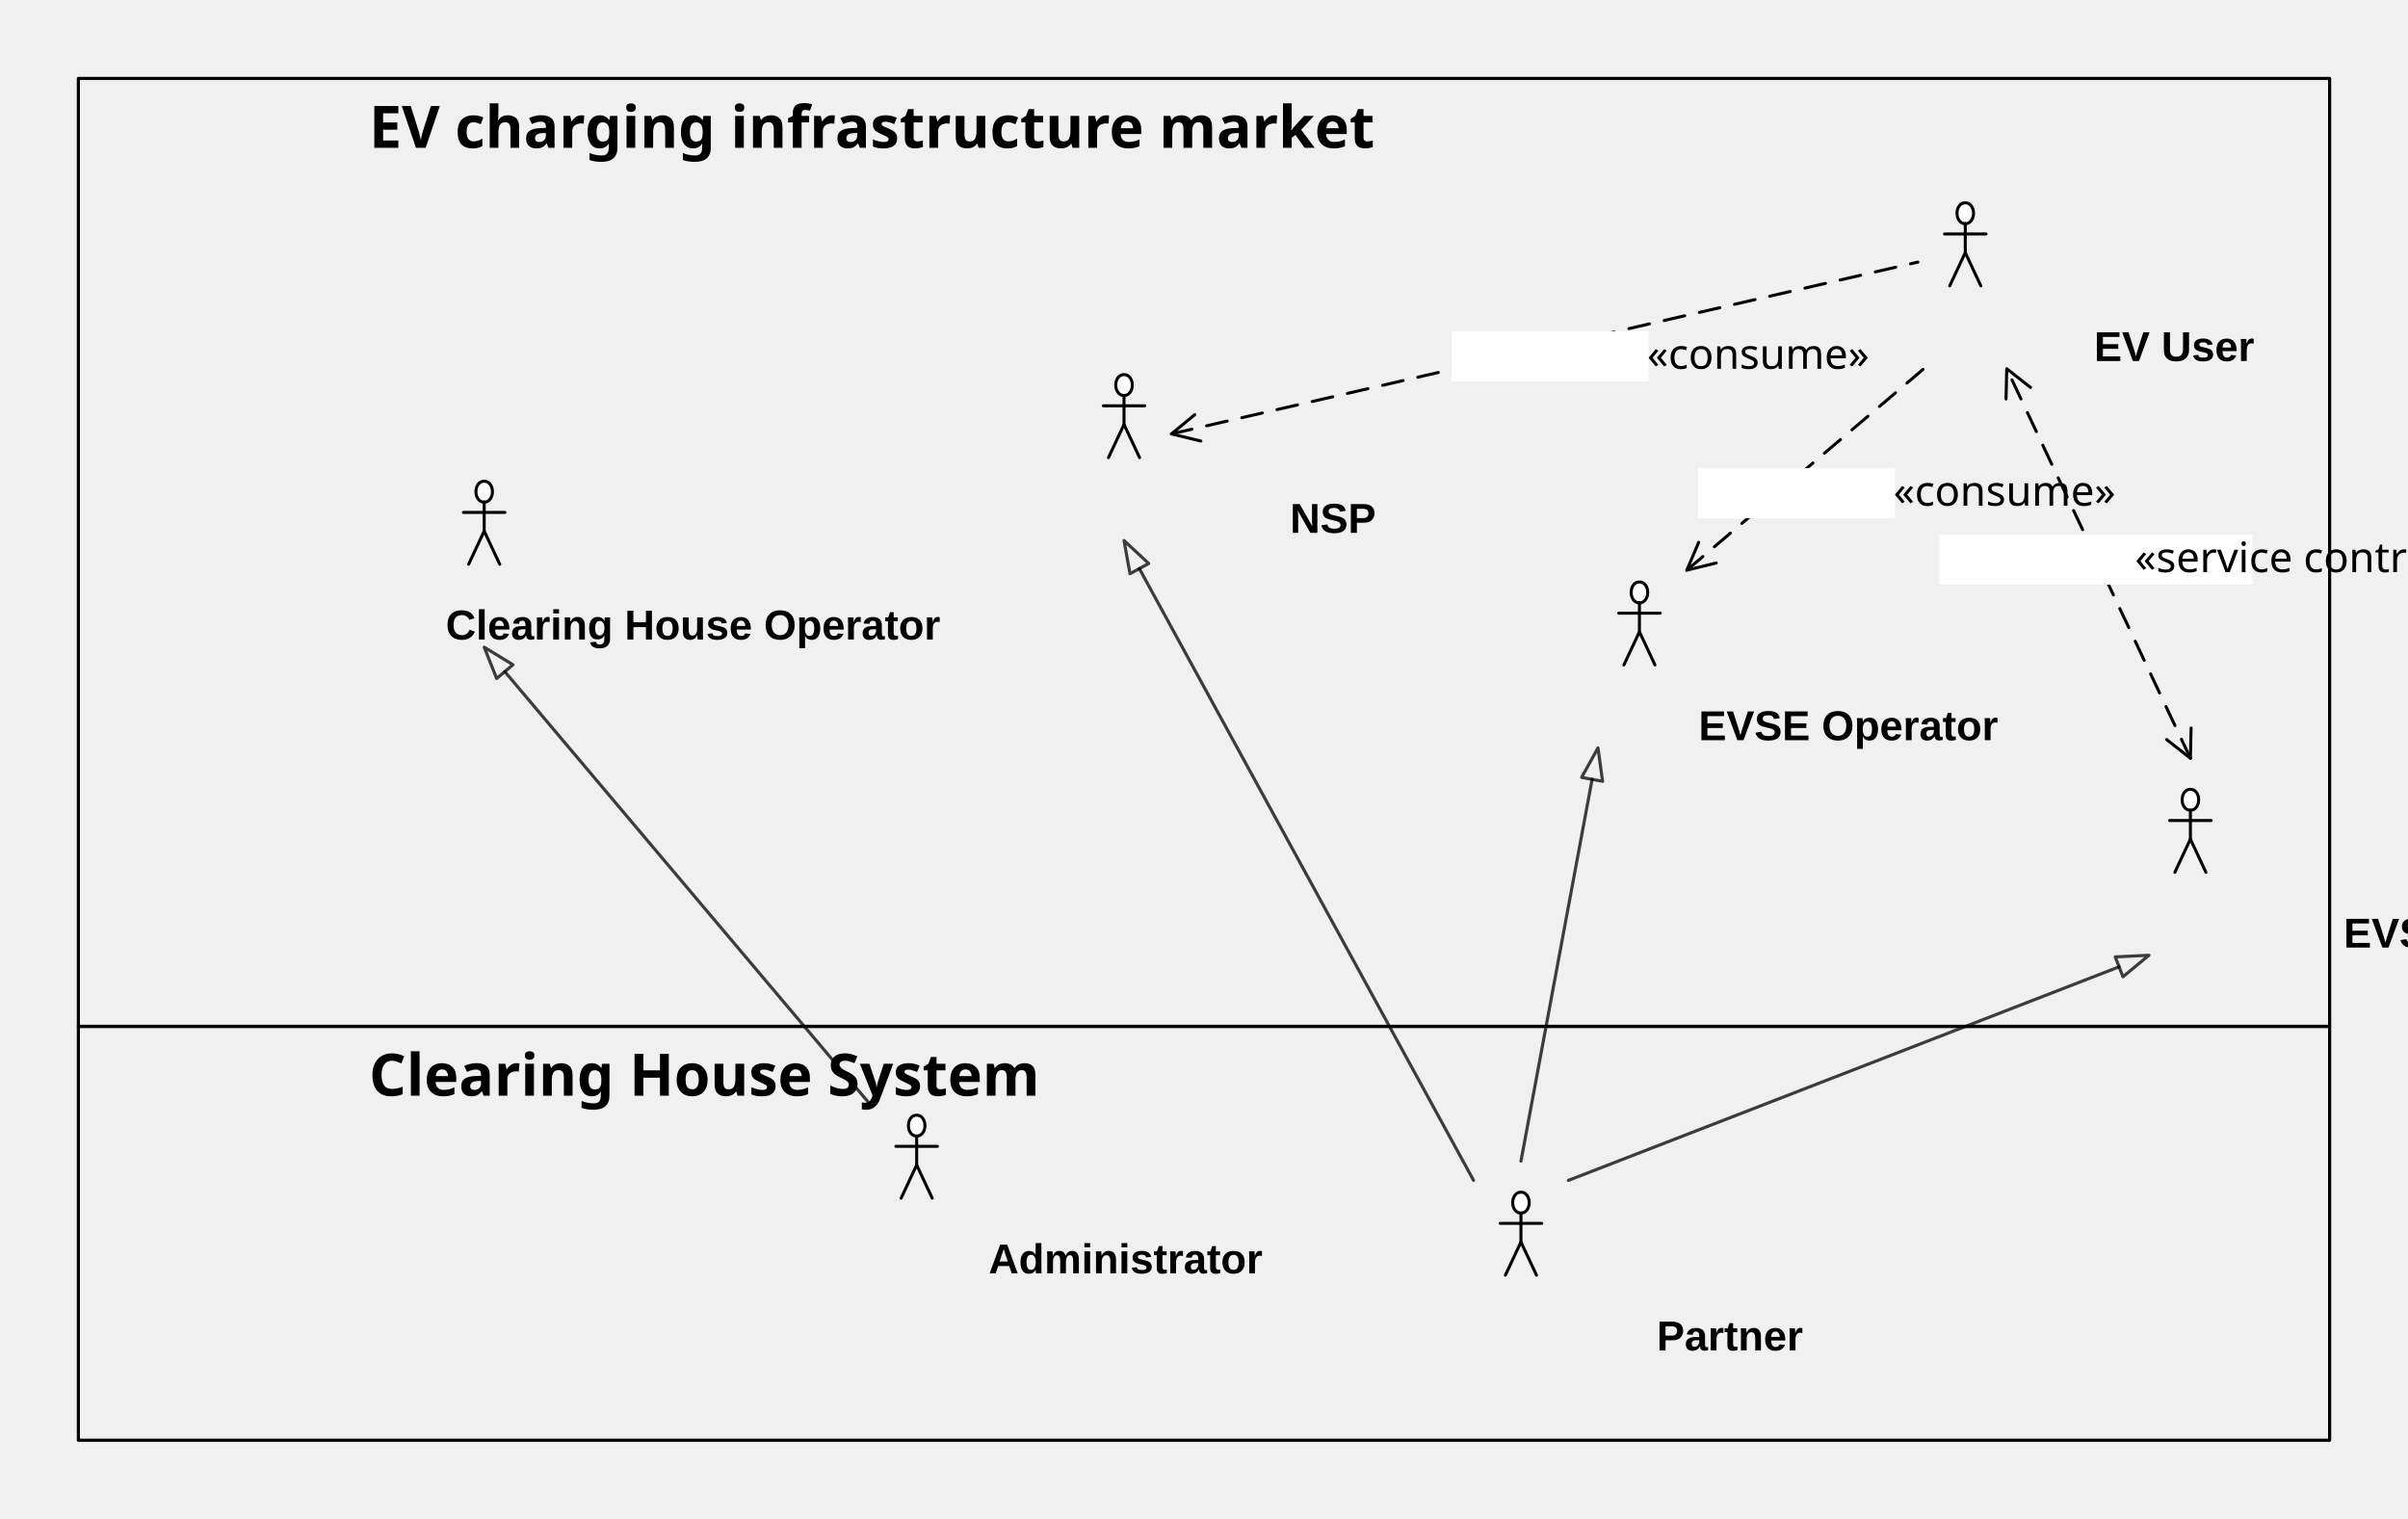
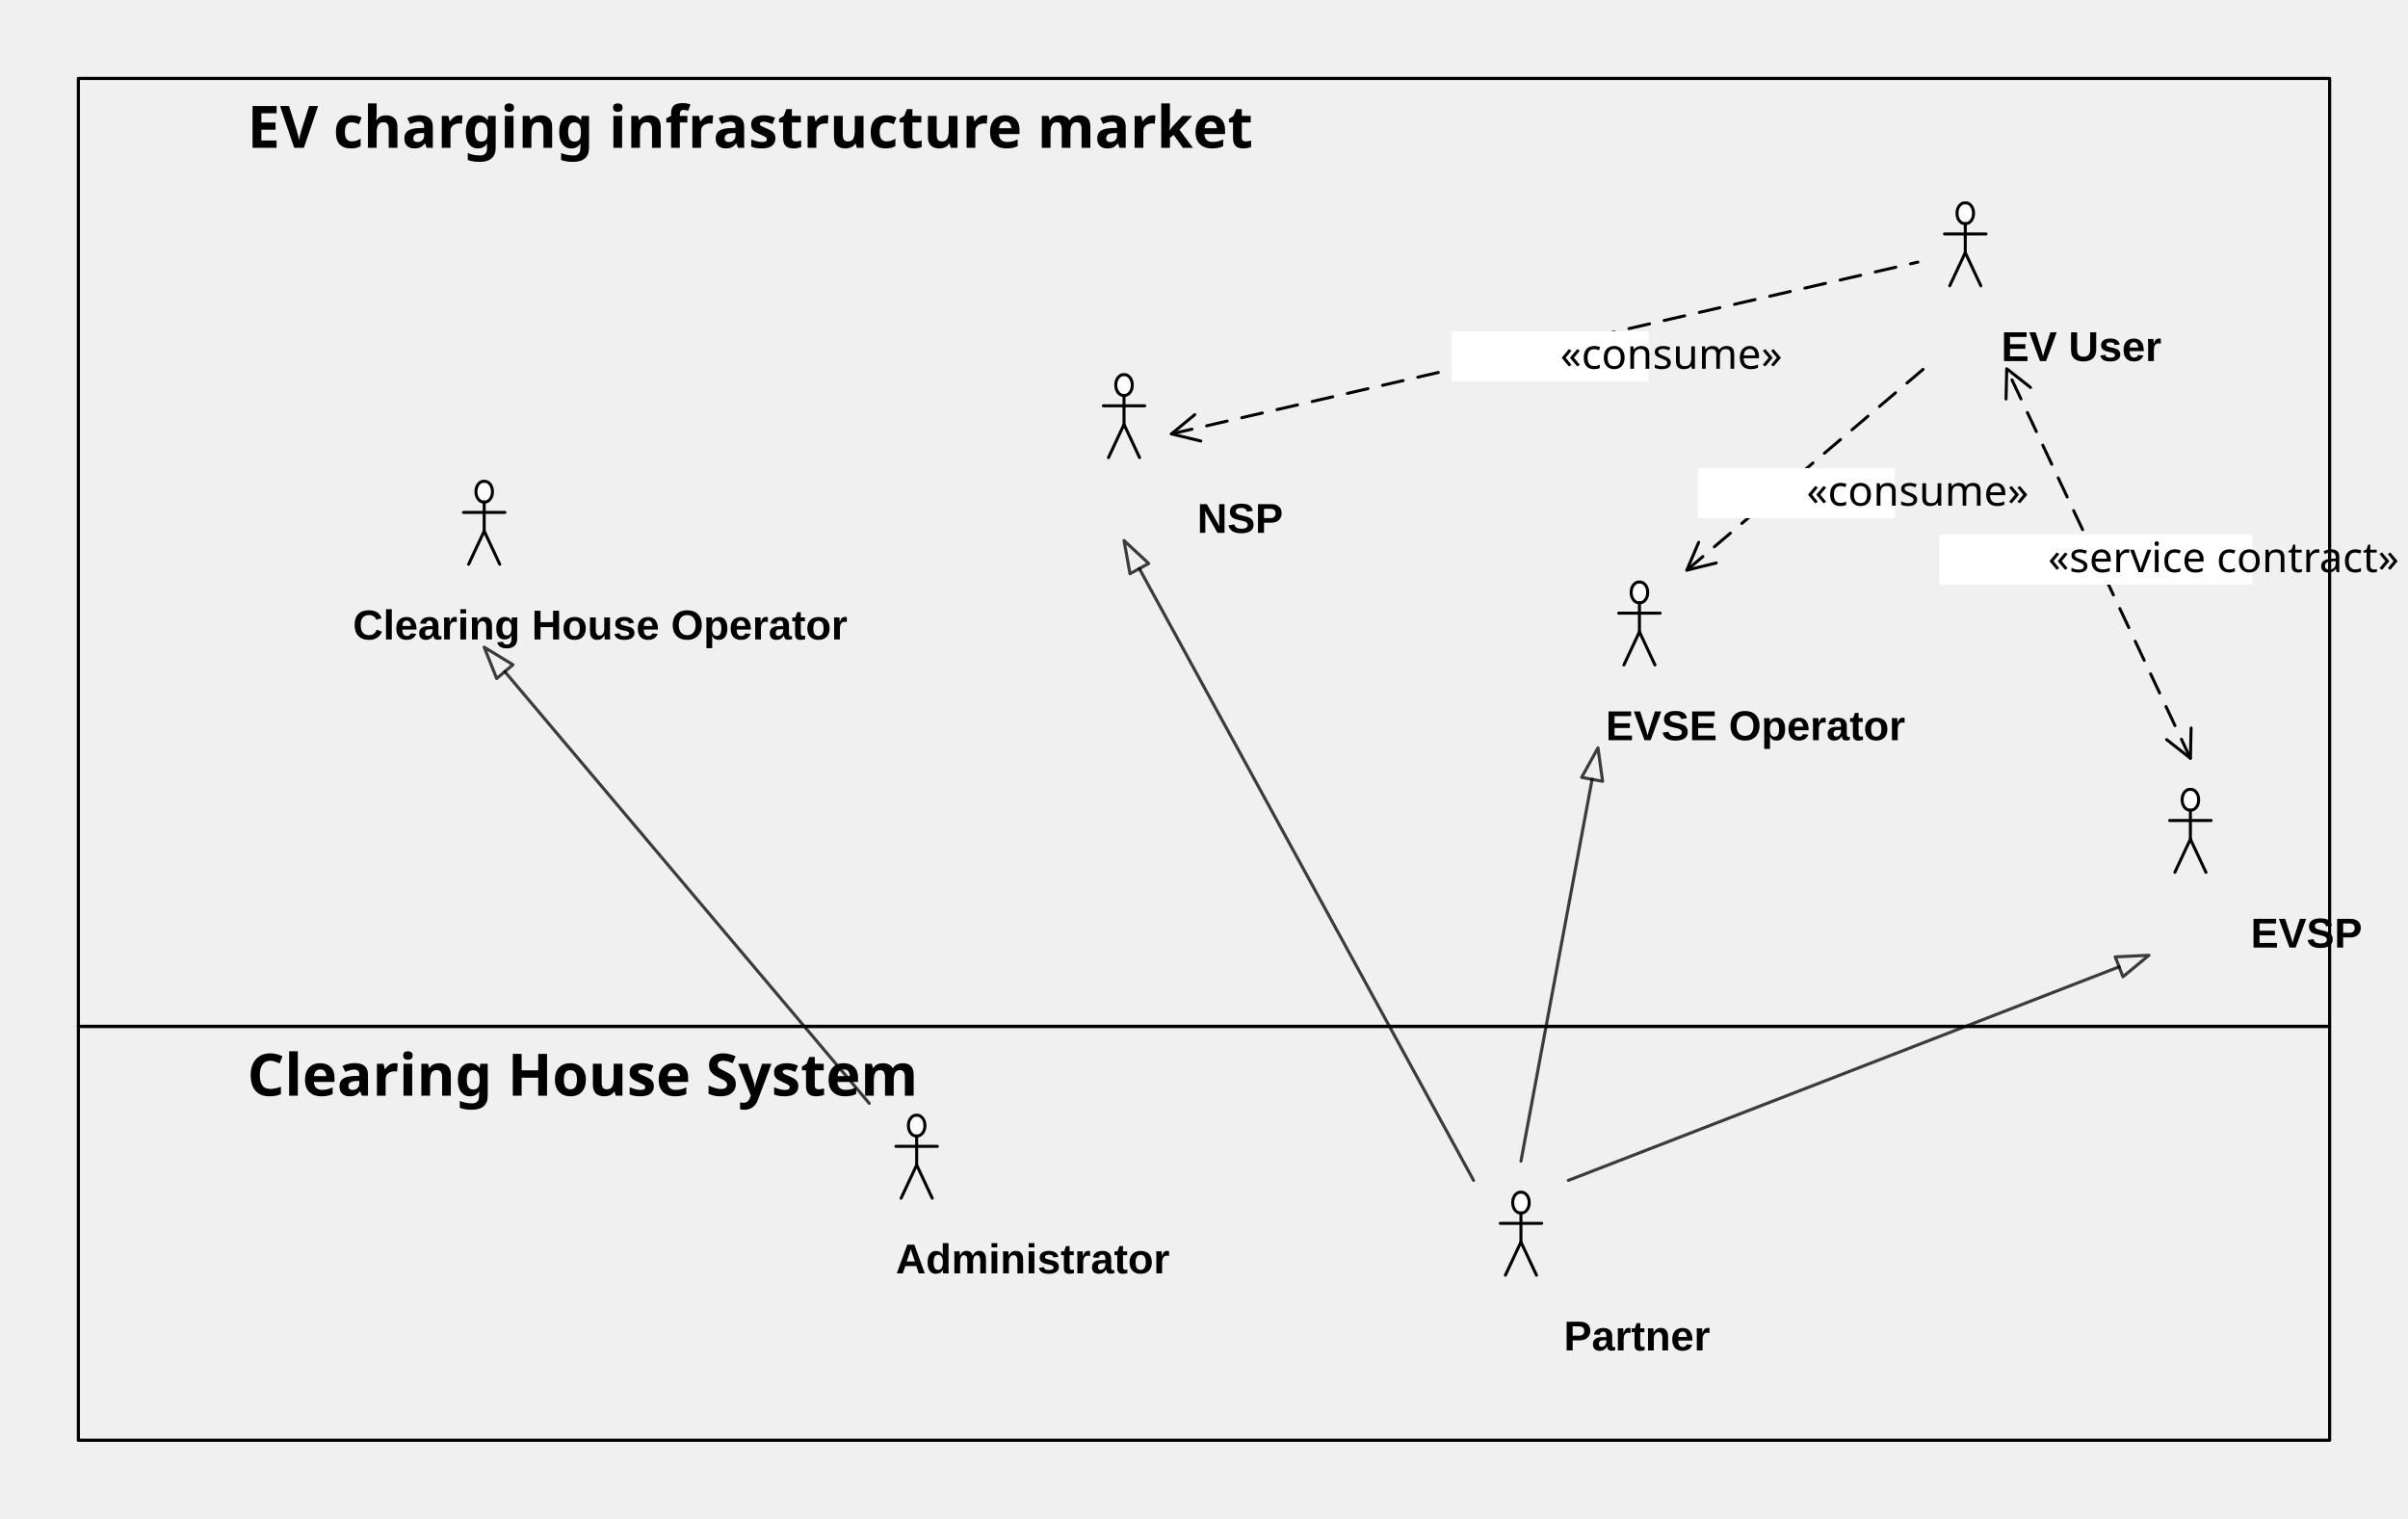
- <svg xmlns="http://www.w3.org/2000/svg" xmlns:ns1="http://schemas.microsoft.com/visio/2003/SVGExtensions/" xmlns:xlink="http://www.w3.org/1999/xlink" width="8.001in" height="5.046in" viewBox="0 0 576.083 363.289" xml:space="preserve" color-interpolation-filters="sRGB" class="st13">
+ <svg xmlns="http://www.w3.org/2000/svg" xmlns:ns1="http://schemas.microsoft.com/visio/2003/SVGExtensions/" xmlns:xlink="http://www.w3.org/1999/xlink" width="8.001in" height="5.046in" viewBox="0 0 576.083 363.289" xml:space="preserve" color-interpolation-filters="sRGB" class="st13" id="svg9413" version="1.1">
  <ns1:documentProperties ns1:langID="1031" ns1:metric="true" ns1:viewMarkup="false">
    <ns1:userDefs>
      <ns1:ud ns1:nameU="msvNoAutoConnect" ns1:val="VT0(1):26" />
    </ns1:userDefs>
  </ns1:documentProperties>
-   <style type="text/css">
+   <style type="text/css" id="style9415">
	
		.st1 {marker-start:url(#mrkr3-6);stroke:#000000;stroke-dasharray:5.04,3.6;stroke-linecap:round;stroke-linejoin:round;stroke-width:0.72}
		.st2 {fill:#000000;fill-opacity:1;stroke:#000000;stroke-opacity:1;stroke-width:0.222}
		.st3 {fill:#ffffff;stroke:none;stroke-linecap:butt;stroke-width:7.2}
		.st4 {fill:#000000;font-family:Calibri;font-size:0.833em}
		.st5 {fill:none;stroke:#000000;stroke-linecap:round;stroke-linejoin:round;stroke-width:0.75}
		.st6 {fill:#000000;font-family:Calibri;font-size:1.167em;font-weight:bold}
		.st7 {marker-end:url(#mrkr3-29);marker-start:url(#mrkr3-6);stroke:#000000;stroke-dasharray:5.04,3.6;stroke-linecap:round;stroke-linejoin:round;stroke-width:0.72}
		.st8 {marker-end:url(#mrkr14-37);stroke:#000000;stroke-linecap:round;stroke-linejoin:round;stroke-opacity:0.75;stroke-width:0.75}
		.st9 {fill:#000000;fill-opacity:0.75;stroke:#000000;stroke-opacity:0.75;stroke-width:0.294}
		.st10 {fill:#ffffff}
		.st11 {stroke:#000000;stroke-linecap:round;stroke-linejoin:round;stroke-width:0.72}
		.st12 {fill:#000000;font-family:Arial;font-size:0.833em;font-weight:bold}
		.st13 {fill:none;fill-rule:evenodd;font-size:12px;overflow:visible;stroke-linecap:square;stroke-miterlimit:3}
	
	</style>
  <defs id="Markers">
    <g id="lend3">
-       <path d="M 2 1 L 0 0 L 2 -1 " style="stroke-linecap:round;stroke-linejoin:round;fill:none" />
+       <path d="M 2 1 L 0 0 L 2 -1 " style="stroke-linecap:round;stroke-linejoin:round;fill:none" id="path9419" />
    </g>
    <marker id="mrkr3-6" class="st2" ns1:arrowType="3" ns1:arrowSize="2" orient="auto" markerUnits="strokeWidth" overflow="visible">
-       <use xlink:href="#lend3" transform="scale(4.5) " />
+       <use xlink:href="#lend3" transform="scale(4.5) " id="use9422" />
    </marker>
    <marker id="mrkr3-29" class="st2" ns1:arrowType="3" ns1:arrowSize="2" orient="auto" markerUnits="strokeWidth" overflow="visible">
-       <use xlink:href="#lend3" transform="scale(-4.5,-4.5) " />
+       <use xlink:href="#lend3" transform="scale(-4.5,-4.5) " id="use9425" />
    </marker>
    <g id="lend14">
-       <path d="M 3 -1 L 0 0 L 3 1 L 3 -1 " style="stroke-linecap:round;stroke-linejoin:round;fill:none" />
+       <path d="M 3 -1 L 0 0 L 3 1 L 3 -1 " style="stroke-linecap:round;stroke-linejoin:round;fill:none" id="path9428" />
    </g>
    <marker id="mrkr14-37" class="st9" ns1:arrowType="14" ns1:arrowSize="1" ns1:setback="10.2" refX="-10.2" orient="auto" markerUnits="strokeWidth" overflow="visible">
-       <use xlink:href="#lend14" transform="scale(-3.4,-3.4) " />
+       <use xlink:href="#lend14" transform="scale(-3.4,-3.4) " id="use9431" />
    </marker>
+     <ns1:pageProperties ns1:shadowOffsetY="-8.50394" ns1:shadowOffsetX="8.50394" ns1:drawingUnits="24" ns1:pageScale="0.0393701" ns1:drawingScale="0.0393701" />
+     <ns1:layer ns1:index="0" ns1:name="Verbinder" />
+     <ns1:userDefs>
+       <ns1:ud ns1:nameU="visVersion" ns1:val="VT0(14):26" />
+       <ns1:ud ns1:nameU="msvThemeEffects" ns1:prompt="" ns1:val="VT0(1):26" />
+     </ns1:userDefs>
+     <ns1:userDefs>
+       <ns1:ud ns1:nameU="visVersion" ns1:val="VT0(14):26" />
+       <ns1:ud ns1:nameU="msvThemeEffects" ns1:prompt="" ns1:val="VT0(1):26" />
+     </ns1:userDefs>
+     <ns1:userDefs>
+       <ns1:ud ns1:nameU="visVersion" ns1:val="VT0(14):26" />
+       <ns1:ud ns1:nameU="msvThemeEffects" ns1:prompt="" ns1:val="VT0(1):26" />
+     </ns1:userDefs>
+     <ns1:userDefs>
+       <ns1:ud ns1:nameU="F" ns1:val="VT0(1):26" />
+       <ns1:ud ns1:nameU="Format" ns1:val="VT0(0):26" />
+       <ns1:ud ns1:nameU="State" ns1:val="VT0(1):26" />
+     </ns1:userDefs>
+     <ns1:textBlock ns1:margins="rect(0,0,0,0)" ns1:tabSpace="42.5197" ns1:verticalAlign="2" />
+     <ns1:textRect cx="4.961" cy="378.29" width="68.35" height="12.004" />
+     <ns1:userDefs>
+       <ns1:ud ns1:nameU="F" ns1:val="VT0(1):26" />
+       <ns1:ud ns1:nameU="Format" ns1:val="VT0(0):26" />
+       <ns1:ud ns1:nameU="State" ns1:val="VT0(1):26" />
+     </ns1:userDefs>
+     <ns1:textBlock ns1:margins="rect(0,0,0,0)" ns1:tabSpace="42.5197" ns1:verticalAlign="2" />
+     <ns1:textRect cx="4.961" cy="378.29" width="121.15" height="12.004" />
+     <ns1:userDefs>
+       <ns1:ud ns1:nameU="F" ns1:val="VT0(1):26" />
+       <ns1:ud ns1:nameU="Format" ns1:val="VT0(0):26" />
+       <ns1:ud ns1:nameU="State" ns1:val="VT0(1):26" />
+     </ns1:userDefs>
+     <ns1:textBlock ns1:margins="rect(0,0,0,0)" ns1:tabSpace="42.5197" ns1:verticalAlign="2" />
+     <ns1:textRect cx="4.961" cy="378.29" width="41.14" height="12.004" />
+     <ns1:userDefs>
+       <ns1:ud ns1:nameU="F" ns1:val="VT0(1):26" />
+       <ns1:ud ns1:nameU="Format" ns1:val="VT0(0):26" />
+       <ns1:ud ns1:nameU="State" ns1:val="VT0(1):26" />
+     </ns1:userDefs>
+     <ns1:textBlock ns1:margins="rect(0,0,0,0)" ns1:tabSpace="42.5197" ns1:verticalAlign="2" />
+     <ns1:textRect cx="4.961" cy="378.29" width="74.48" height="12.004" />
+     <ns1:userDefs>
+       <ns1:ud ns1:nameU="F" ns1:val="VT0(1):26" />
+       <ns1:ud ns1:nameU="Format" ns1:val="VT0(0):26" />
+       <ns1:ud ns1:nameU="State" ns1:val="VT0(1):26" />
+     </ns1:userDefs>
+     <ns1:textBlock ns1:margins="rect(0,0,0,0)" ns1:tabSpace="42.5197" ns1:verticalAlign="2" />
+     <ns1:textRect cx="4.961" cy="378.29" width="23.35" height="12.004" />
+     <ns1:userDefs>
+       <ns1:ud ns1:nameU="F" ns1:val="VT0(1):26" />
+       <ns1:ud ns1:nameU="Format" ns1:val="VT0(0):26" />
+       <ns1:ud ns1:nameU="State" ns1:val="VT0(1):26" />
+     </ns1:userDefs>
+     <ns1:textBlock ns1:margins="rect(0,0,0,0)" ns1:tabSpace="42.5197" ns1:verticalAlign="2" />
+     <ns1:textRect cx="4.961" cy="378.29" width="29.47" height="12.004" />
+     <ns1:userDefs>
+       <ns1:ud ns1:nameU="F" ns1:val="VT0(1):26" />
+       <ns1:ud ns1:nameU="Format" ns1:val="VT0(0):26" />
+       <ns1:ud ns1:nameU="State" ns1:val="VT0(1):26" />
+     </ns1:userDefs>
+     <ns1:textBlock ns1:margins="rect(0,0,0,0)" ns1:tabSpace="42.5197" ns1:verticalAlign="2" />
+     <ns1:textRect cx="4.961" cy="378.29" width="37.8" height="12.004" />
+     <ns1:userDefs>
+       <ns1:ud ns1:nameU="visVersion" ns1:val="VT0(14):26" />
+       <ns1:ud ns1:nameU="msvThemeEffects" ns1:prompt="" ns1:val="VT0(1):26" />
+     </ns1:userDefs>
+     <ns1:textBlock ns1:margins="rect(4,4,4,4)" ns1:tabSpace="42.5197" />
+     <ns1:textRect cx="-22.619" cy="315.757" width="85.12" height="20.004" />
+     <ns1:textBlock ns1:margins="rect(4,4,4,4)" ns1:tabSpace="42.5197" />
+     <ns1:textRect cx="26.221" cy="344.863" width="57.4" height="20.004" />
+     <ns1:userDefs>
+       <ns1:ud ns1:nameU="UMLShapeType" ns1:val="VT0(71):26" />
+       <ns1:ud ns1:nameU="UMLVersion" ns1:val="VT0(2):26" />
+       <ns1:ud ns1:nameU="visDescription" ns1:val="VT4(Dient der Darstellung einer Systemgrenze.)" />
+       <ns1:ud ns1:nameU="visVersion" ns1:val="VT0(14):26" />
+     </ns1:userDefs>
+     <ns1:textBlock ns1:margins="rect(4,4,4,4)" ns1:tabSpace="42.5197" ns1:verticalAlign="0" />
+     <ns1:textRect cx="269.291" cy="266.747" width="538.59" height="4.951" />
+     <ns1:userDefs>
+       <ns1:ud ns1:nameU="UMLShapeType" ns1:val="VT0(71):26" />
+       <ns1:ud ns1:nameU="UMLVersion" ns1:val="VT0(2):26" />
+       <ns1:ud ns1:nameU="visDescription" ns1:val="VT4(Dient der Darstellung einer Systemgrenze.)" />
+       <ns1:ud ns1:nameU="visVersion" ns1:val="VT0(14):26" />
+     </ns1:userDefs>
+     <ns1:textBlock ns1:margins="rect(4,4,4,4)" ns1:tabSpace="42.5197" ns1:verticalAlign="0" />
+     <ns1:textRect cx="269.291" cy="142.186" width="538.59" height="11.339" />
+     <ns1:textBlock ns1:margins="rect(4,4,4,4)" ns1:tabSpace="42.5197" />
+     <ns1:textRect cx="90.59" cy="344.706" width="57.4" height="20.004" />
  </defs>
-   <g ns1:mID="5" ns1:index="2" ns1:groupContext="foregroundPage">
-     <ns1:pageProperties ns1:drawingScale="0.0393701" ns1:pageScale="0.0393701" ns1:drawingUnits="24" ns1:shadowOffsetX="8.50394" ns1:shadowOffsetY="-8.50394" />
-     <ns1:layer ns1:name="Verbinder" ns1:index="0" />
-     <g id="shape2-1" ns1:mID="2" ns1:groupContext="shape" ns1:layerMember="0" transform="translate(280.246,-259.499)">
-       <ns1:textBlock ns1:margins="rect(4,4,4,4)" ns1:tabSpace="42.5197" />
-       <ns1:textRect cx="90.59" cy="344.706" width="57.4" height="20.004" />
-       <path d="M0 363.29 L178.58 322.19" class="st1" />
-       <rect ns1:rectContext="textBkgnd" x="67.026" y="338.706" width="47.129" height="12" class="st3" />
-       <text x="67.03" y="347.71" class="st4" ns1:langID="1031">
-         <ns1:paragraph ns1:horizAlign="1" />
-         <ns1:tabList />«consume»</text>
-     </g>
-     <g id="shape3-9" ns1:mID="3" ns1:groupContext="shape" transform="translate(18.75,-117.767)">
-       <ns1:userDefs>
-         <ns1:ud ns1:nameU="UMLShapeType" ns1:val="VT0(71):26" />
-         <ns1:ud ns1:nameU="UMLVersion" ns1:val="VT0(2):26" />
-         <ns1:ud ns1:nameU="visDescription" ns1:val="VT4(Dient der Darstellung einer Systemgrenze.)" />
-         <ns1:ud ns1:nameU="visVersion" ns1:val="VT0(14):26" />
-       </ns1:userDefs>
-       <ns1:textBlock ns1:margins="rect(4,4,4,4)" ns1:tabSpace="42.5197" ns1:verticalAlign="0" />
-       <ns1:textRect cx="269.291" cy="142.186" width="538.59" height="11.339" />
-       <rect x="0" y="136.517" width="538.583" height="226.772" class="st5" />
-       <text x="4" y="153.12" class="st6" ns1:langID="1031">
-         <ns1:paragraph />
-         <ns1:tabList />EV charging infrastructure market</text>
-     </g>
-     <g id="shape4-12" ns1:mID="4" ns1:groupContext="shape" transform="translate(18.75,-18.75)">
-       <ns1:userDefs>
-         <ns1:ud ns1:nameU="UMLShapeType" ns1:val="VT0(71):26" />
-         <ns1:ud ns1:nameU="UMLVersion" ns1:val="VT0(2):26" />
-         <ns1:ud ns1:nameU="visDescription" ns1:val="VT4(Dient der Darstellung einer Systemgrenze.)" />
-         <ns1:ud ns1:nameU="visVersion" ns1:val="VT0(14):26" />
-       </ns1:userDefs>
-       <ns1:textBlock ns1:margins="rect(4,4,4,4)" ns1:tabSpace="42.5197" ns1:verticalAlign="0" />
-       <ns1:textRect cx="269.291" cy="266.747" width="538.59" height="4.951" />
-       <rect x="0" y="264.272" width="538.583" height="99.017" class="st5" />
-       <text x="4" y="280.87" class="st6" ns1:langID="1031">
-         <ns1:paragraph />
-         <ns1:tabList />Clearing House System</text>
-     </g>
-     <g id="shape17-15" ns1:mID="17" ns1:groupContext="shape" ns1:layerMember="0" transform="translate(403.553,-226.901)">
-       <ns1:textBlock ns1:margins="rect(4,4,4,4)" ns1:tabSpace="42.5197" />
-       <ns1:textRect cx="26.221" cy="344.863" width="57.4" height="20.004" />
-       <path d="M0 363.29 L56.69 315.1" class="st1" />
-       <rect ns1:rectContext="textBkgnd" x="2.656" y="338.864" width="47.129" height="12" class="st3" />
-       <text x="2.66" y="347.86" class="st4" ns1:langID="1031">
-         <ns1:paragraph ns1:horizAlign="1" />
-         <ns1:tabList />«consume»</text>
-     </g>
-     <g id="shape18-22" ns1:mID="18" ns1:groupContext="shape" ns1:layerMember="0" transform="translate(524.026,-181.901)">
-       <ns1:textBlock ns1:margins="rect(4,4,4,4)" ns1:tabSpace="42.5197" />
-       <ns1:textRect cx="-22.619" cy="315.757" width="85.12" height="20.004" />
-       <path d="M0 363.29 L-43.94 270.1" class="st7" />
-       <rect ns1:rectContext="textBkgnd" x="-60.046" y="309.757" width="74.854" height="12" class="st3" />
-       <text x="-60.05" y="318.76" class="st4" ns1:langID="1031">
-         <ns1:paragraph ns1:horizAlign="1" />
-         <ns1:tabList />«service contract»</text>
-     </g>
-     <g id="shape13-32" ns1:mID="13" ns1:groupContext="shape" ns1:layerMember="0" transform="translate(6.72956,211.202) rotate(-79.4424)">
-       <ns1:userDefs>
-         <ns1:ud ns1:nameU="visVersion" ns1:val="VT0(14):26" />
-         <ns1:ud ns1:nameU="msvThemeEffects" ns1:prompt="" ns1:val="VT0(1):26" />
-       </ns1:userDefs>
-       <path d="M0 363.29 L92.91 363.29" class="st8" />
-     </g>
-     <g id="shape11-38" ns1:mID="11" ns1:groupContext="shape" transform="translate(358.907,-58.2394)">
-       <ns1:userDefs>
-         <ns1:ud ns1:nameU="F" ns1:val="VT0(1):26" />
-         <ns1:ud ns1:nameU="Format" ns1:val="VT0(0):26" />
-         <ns1:ud ns1:nameU="State" ns1:val="VT0(1):26" />
-       </ns1:userDefs>
-       <ns1:textBlock ns1:margins="rect(0,0,0,0)" ns1:tabSpace="42.5197" ns1:verticalAlign="2" />
-       <ns1:textRect cx="4.961" cy="378.29" width="37.8" height="12.004" />
-       <path d="M4.96 348.41 A1.864 2.485 0 1 1 4.96 343.45 A1.864 2.485 0 1 1 4.96 348.41 Z" class="st10" />
-       <path d="M4.96 348.41 A1.864 2.485 0 1 1 4.96 343.45 A1.864 2.485 0 1 1 4.96 348.41" class="st11" />
-       <path d="M0 350.89 L4.96 350.89 L9.92 350.89" class="st11" />
-       <path d="M1.24 363.29 L4.96 355.35 L8.68 363.29" class="st11" />
-       <path d="M4.96 348.41 L4.96 355.35" class="st11" />
-       <text x="-12.55" y="381.29" class="st12" ns1:langID="1031">
-         <ns1:paragraph ns1:horizAlign="1" />
-         <ns1:tabList />Partner</text>
-     </g>
-     <g id="shape12-45" ns1:mID="12" ns1:groupContext="shape" transform="translate(519.065,-154.617)">
-       <ns1:userDefs>
-         <ns1:ud ns1:nameU="F" ns1:val="VT0(1):26" />
-         <ns1:ud ns1:nameU="Format" ns1:val="VT0(0):26" />
-         <ns1:ud ns1:nameU="State" ns1:val="VT0(1):26" />
-       </ns1:userDefs>
-       <ns1:textBlock ns1:margins="rect(0,0,0,0)" ns1:tabSpace="42.5197" ns1:verticalAlign="2" />
-       <ns1:textRect cx="4.961" cy="378.29" width="29.47" height="12.004" />
-       <path d="M4.96 348.41 A1.864 2.485 0 1 1 4.96 343.45 A1.864 2.485 0 1 1 4.96 348.41 Z" class="st10" />
-       <path d="M4.96 348.41 A1.864 2.485 0 1 1 4.96 343.45 A1.864 2.485 0 1 1 4.96 348.41" class="st11" />
-       <path d="M0 350.89 L4.96 350.89 L9.92 350.89" class="st11" />
-       <path d="M1.24 363.29 L4.96 355.35 L8.68 363.29" class="st11" />
-       <path d="M4.96 348.41 L4.96 355.35" class="st11" />
-       <text x="-8.38" y="381.29" class="st12" ns1:langID="1031">
-         <ns1:paragraph ns1:horizAlign="1" />
-         <ns1:tabList />EVSP</text>
-     </g>
-     <g id="shape14-52" ns1:mID="14" ns1:groupContext="shape" transform="translate(263.947,-253.83)">
-       <ns1:userDefs>
-         <ns1:ud ns1:nameU="F" ns1:val="VT0(1):26" />
-         <ns1:ud ns1:nameU="Format" ns1:val="VT0(0):26" />
-         <ns1:ud ns1:nameU="State" ns1:val="VT0(1):26" />
-       </ns1:userDefs>
-       <ns1:textBlock ns1:margins="rect(0,0,0,0)" ns1:tabSpace="42.5197" ns1:verticalAlign="2" />
-       <ns1:textRect cx="4.961" cy="378.29" width="23.35" height="12.004" />
-       <path d="M4.96 348.41 A1.864 2.485 0 1 1 4.96 343.45 A1.864 2.485 0 1 1 4.96 348.41 Z" class="st10" />
-       <path d="M4.96 348.41 A1.864 2.485 0 1 1 4.96 343.45 A1.864 2.485 0 1 1 4.96 348.41" class="st11" />
-       <path d="M0 350.89 L4.96 350.89 L9.92 350.89" class="st11" />
-       <path d="M1.24 363.29 L4.96 355.35 L8.68 363.29" class="st11" />
-       <path d="M4.96 348.41 L4.96 355.35" class="st11" />
-       <text x="-5.32" y="381.29" class="st12" ns1:langID="1031">
-         <ns1:paragraph ns1:horizAlign="1" />
-         <ns1:tabList />NSP</text>
-     </g>
-     <g id="shape15-59" ns1:mID="15" ns1:groupContext="shape" transform="translate(387.254,-204.224)">
-       <ns1:userDefs>
-         <ns1:ud ns1:nameU="F" ns1:val="VT0(1):26" />
-         <ns1:ud ns1:nameU="Format" ns1:val="VT0(0):26" />
-         <ns1:ud ns1:nameU="State" ns1:val="VT0(1):26" />
-       </ns1:userDefs>
-       <ns1:textBlock ns1:margins="rect(0,0,0,0)" ns1:tabSpace="42.5197" ns1:verticalAlign="2" />
-       <ns1:textRect cx="4.961" cy="378.29" width="74.48" height="12.004" />
-       <path d="M4.96 348.41 A1.864 2.485 0 1 1 4.96 343.45 A1.864 2.485 0 1 1 4.96 348.41 Z" class="st10" />
-       <path d="M4.96 348.41 A1.864 2.485 0 1 1 4.96 343.45 A1.864 2.485 0 1 1 4.96 348.41" class="st11" />
-       <path d="M0 350.89 L4.96 350.89 L9.92 350.89" class="st11" />
-       <path d="M1.24 363.29 L4.96 355.35 L8.68 363.29" class="st11" />
-       <path d="M4.96 348.41 L4.96 355.35" class="st11" />
-       <text x="-30.88" y="381.29" class="st12" ns1:langID="1031">
-         <ns1:paragraph ns1:horizAlign="1" />
-         <ns1:tabList />EVSE Operator</text>
-     </g>
-     <g id="shape1-66" ns1:mID="1" ns1:groupContext="shape" transform="translate(465.207,-294.932)">
-       <ns1:userDefs>
-         <ns1:ud ns1:nameU="F" ns1:val="VT0(1):26" />
-         <ns1:ud ns1:nameU="Format" ns1:val="VT0(0):26" />
-         <ns1:ud ns1:nameU="State" ns1:val="VT0(1):26" />
-       </ns1:userDefs>
-       <ns1:textBlock ns1:margins="rect(0,0,0,0)" ns1:tabSpace="42.5197" ns1:verticalAlign="2" />
-       <ns1:textRect cx="4.961" cy="378.29" width="41.14" height="12.004" />
-       <path d="M4.96 348.41 A1.864 2.485 0 1 1 4.96 343.45 A1.864 2.485 0 1 1 4.96 348.41 Z" class="st10" />
-       <path d="M4.96 348.41 A1.864 2.485 0 1 1 4.96 343.45 A1.864 2.485 0 1 1 4.96 348.41" class="st11" />
-       <path d="M0 350.89 L4.96 350.89 L9.92 350.89" class="st11" />
-       <path d="M1.24 363.29 L4.96 355.35 L8.68 363.29" class="st11" />
-       <path d="M4.96 348.41 L4.96 355.35" class="st11" />
-       <text x="-14.22" y="381.29" class="st12" ns1:langID="1031">
-         <ns1:paragraph ns1:horizAlign="1" />
-         <ns1:tabList />EV User</text>
-     </g>
-     <g id="shape8-73" ns1:mID="8" ns1:groupContext="shape" transform="translate(110.876,-228.318)">
-       <ns1:userDefs>
-         <ns1:ud ns1:nameU="F" ns1:val="VT0(1):26" />
-         <ns1:ud ns1:nameU="Format" ns1:val="VT0(0):26" />
-         <ns1:ud ns1:nameU="State" ns1:val="VT0(1):26" />
-       </ns1:userDefs>
-       <ns1:textBlock ns1:margins="rect(0,0,0,0)" ns1:tabSpace="42.5197" ns1:verticalAlign="2" />
-       <ns1:textRect cx="4.961" cy="378.29" width="121.15" height="12.004" />
-       <path d="M4.96 348.41 A1.864 2.485 0 1 1 4.96 343.45 A1.864 2.485 0 1 1 4.96 348.41 Z" class="st10" />
-       <path d="M4.96 348.41 A1.864 2.485 0 1 1 4.96 343.45 A1.864 2.485 0 1 1 4.96 348.41" class="st11" />
-       <path d="M0 350.89 L4.96 350.89 L9.92 350.89" class="st11" />
-       <path d="M1.24 363.29 L4.96 355.35 L8.68 363.29" class="st11" />
-       <path d="M4.96 348.41 L4.96 355.35" class="st11" />
-       <text x="-54.22" y="381.29" class="st12" ns1:langID="1031">
-         <ns1:paragraph ns1:horizAlign="1" />
-         <ns1:tabList />Clearing House Operator</text>
-     </g>
-     <g id="shape10-80" ns1:mID="10" ns1:groupContext="shape" transform="translate(214.341,-76.6646)">
-       <ns1:userDefs>
-         <ns1:ud ns1:nameU="F" ns1:val="VT0(1):26" />
-         <ns1:ud ns1:nameU="Format" ns1:val="VT0(0):26" />
-         <ns1:ud ns1:nameU="State" ns1:val="VT0(1):26" />
-       </ns1:userDefs>
-       <ns1:textBlock ns1:margins="rect(0,0,0,0)" ns1:tabSpace="42.5197" ns1:verticalAlign="2" />
-       <ns1:textRect cx="4.961" cy="378.29" width="68.35" height="12.004" />
-       <path d="M4.96 348.41 A1.864 2.485 0 1 1 4.96 343.45 A1.864 2.485 0 1 1 4.96 348.41 Z" class="st10" />
-       <path d="M4.96 348.41 A1.864 2.485 0 1 1 4.96 343.45 A1.864 2.485 0 1 1 4.96 348.41" class="st11" />
-       <path d="M0 350.89 L4.96 350.89 L9.92 350.89" class="st11" />
-       <path d="M1.24 363.29 L4.96 355.35 L8.68 363.29" class="st11" />
-       <path d="M4.96 348.41 L4.96 355.35" class="st11" />
-       <text x="-27.82" y="381.29" class="st12" ns1:langID="1031">
-         <ns1:paragraph ns1:horizAlign="1" />
-         <ns1:tabList />Administrator</text>
-     </g>
-     <g id="shape5-87" ns1:mID="5" ns1:groupContext="shape" ns1:layerMember="0" transform="translate(-69.6403,498.287) rotate(-130.17)">
-       <ns1:userDefs>
-         <ns1:ud ns1:nameU="visVersion" ns1:val="VT0(14):26" />
-         <ns1:ud ns1:nameU="msvThemeEffects" ns1:prompt="" ns1:val="VT0(1):26" />
-       </ns1:userDefs>
-       <path d="M0 363.29 L135.17 363.29" class="st8" />
-     </g>
-     <g id="shape6-92" ns1:mID="6" ns1:groupContext="shape" ns1:layerMember="0" transform="translate(243.868,-56.3442) rotate(-21.1941)">
-       <ns1:userDefs>
-         <ns1:ud ns1:nameU="visVersion" ns1:val="VT0(14):26" />
-         <ns1:ud ns1:nameU="msvThemeEffects" ns1:prompt="" ns1:val="VT0(1):26" />
-       </ns1:userDefs>
-       <path d="M0 363.29 L141.32 363.29" class="st8" />
-     </g>
-     <g id="shape7-97" ns1:mID="7" ns1:groupContext="shape" ns1:layerMember="0" transform="translate(33.7129,456.54) rotate(-118.648)">
-       <ns1:userDefs>
-         <ns1:ud ns1:nameU="visVersion" ns1:val="VT0(14):26" />
-         <ns1:ud ns1:nameU="msvThemeEffects" ns1:prompt="" ns1:val="VT0(1):26" />
-       </ns1:userDefs>
-       <path d="M0 363.29 L166.77 363.29" class="st8" />
-     </g>
-   </g>
+   <path d="m 280.246,103.791 178.58,-41.1" class="st1" id="path9442" style="stroke:#000000;stroke-width:0.72;stroke-linecap:round;stroke-linejoin:round;stroke-dasharray:5.04, 3.6;marker-start:url(#mrkr3-6)" />
+   <rect ns1:rectContext="textBkgnd" x="347.272" y="79.207" width="47.129" height="12" class="st3" id="rect9444" style="fill:#ffffff;stroke:none" />
+   <text x="347.276" y="88.211" class="st4" ns1:langID="1031" id="text9446" style="fill:#000000;font-family:Calibri">
+     <ns1:paragraph ns1:horizAlign="1" />
+     <ns1:tabList />«consume»</text>
+   <rect x="18.75" y="18.75" width="538.583" height="226.772" class="st5" id="rect9453" style="fill:none;stroke:#000000;stroke-width:0.75;stroke-linecap:round;stroke-linejoin:round" />
+   <text x="22.75" y="35.353" class="st6" ns1:langID="1031" id="text9455" style="font-weight:bold;fill:#000000;font-family:Calibri">
+     <ns1:paragraph />
+     <ns1:tabList />EV charging infrastructure market</text>
+   <rect x="18.75" y="245.522" width="538.583" height="99.017" class="st5" id="rect9462" style="fill:none;stroke:#000000;stroke-width:0.75;stroke-linecap:round;stroke-linejoin:round" />
+   <text x="22.75" y="262.12" class="st6" ns1:langID="1031" id="text9464" style="font-weight:bold;fill:#000000;font-family:Calibri">
+     <ns1:paragraph />
+     <ns1:tabList />Clearing House System</text>
+   <path d="m 403.553,136.389 56.69,-48.19" class="st1" id="path9471" style="stroke:#000000;stroke-width:0.72;stroke-linecap:round;stroke-linejoin:round;stroke-dasharray:5.04, 3.6;marker-start:url(#mrkr3-6)" />
+   <rect ns1:rectContext="textBkgnd" x="406.209" y="111.963" width="47.129" height="12" class="st3" id="rect9473" style="fill:#ffffff;stroke:none" />
+   <text x="406.213" y="120.959" class="st4" ns1:langID="1031" id="text9475" style="fill:#000000;font-family:Calibri">
+     <ns1:paragraph ns1:horizAlign="1" />
+     <ns1:tabList />«consume»</text>
+   <path d="m 524.026,181.389 -43.94,-93.19" class="st7" id="path9482" style="stroke:#000000;stroke-width:0.72;stroke-linecap:round;stroke-linejoin:round;stroke-dasharray:5.04, 3.6;marker-start:url(#mrkr3-6);marker-end:url(#mrkr3-29)" />
+   <rect ns1:rectContext="textBkgnd" x="463.98" y="127.856" width="74.854" height="12" class="st3" id="rect9484" style="fill:#ffffff;stroke:none" />
+   <text x="463.976" y="136.859" class="st4" ns1:langID="1031" id="text9486" style="fill:#000000;font-family:Calibri">
+     <ns1:paragraph ns1:horizAlign="1" />
+     <ns1:tabList />«service contract»</text>
+   <path d="m 363.87,277.765 17.023,-91.337" class="st8" id="path9491" style="stroke:#000000;stroke-width:0.75;stroke-linecap:round;stroke-linejoin:round;stroke-opacity:0.75;marker-end:url(#mrkr14-37)" />
+   <path d="m 363.867,290.171 a 1.864,2.485 0 1 1 0,-4.96 1.864,2.485 0 1 1 0,4.96 z" class="st10" id="path9498" style="fill:#ffffff" />
+   <path d="m 363.867,290.171 a 1.864,2.485 0 1 1 0,-4.96 1.864,2.485 0 1 1 0,4.96" class="st11" id="path9500" style="stroke:#000000;stroke-width:0.72;stroke-linecap:round;stroke-linejoin:round" />
+   <path d="m 358.907,292.651 4.96,0 4.96,0" class="st11" id="path9502" style="stroke:#000000;stroke-width:0.72;stroke-linecap:round;stroke-linejoin:round" />
+   <path d="m 360.147,305.051 3.72,-7.94 3.72,7.94" class="st11" id="path9504" style="stroke:#000000;stroke-width:0.72;stroke-linecap:round;stroke-linejoin:round" />
+   <path d="m 363.867,290.171 0,6.94" class="st11" id="path9506" style="stroke:#000000;stroke-width:0.72;stroke-linecap:round;stroke-linejoin:round" />
+   <text x="346.357" y="323.051" class="st12" ns1:langID="1031" id="text9508" style="font-weight:bold;fill:#000000;font-family:Arial">
+     <ns1:paragraph ns1:horizAlign="1" />
+     <ns1:tabList />Partner</text>
+   <path d="m 524.025,193.793 a 1.864,2.485 0 1 1 0,-4.96 1.864,2.485 0 1 1 0,4.96 z" class="st10" id="path9515" style="fill:#ffffff" />
+   <path d="m 524.025,193.793 a 1.864,2.485 0 1 1 0,-4.96 1.864,2.485 0 1 1 0,4.96" class="st11" id="path9517" style="stroke:#000000;stroke-width:0.72;stroke-linecap:round;stroke-linejoin:round" />
+   <path d="m 519.065,196.273 4.96,0 4.96,0" class="st11" id="path9519" style="stroke:#000000;stroke-width:0.72;stroke-linecap:round;stroke-linejoin:round" />
+   <path d="m 520.305,208.673 3.72,-7.94 3.72,7.94" class="st11" id="path9521" style="stroke:#000000;stroke-width:0.72;stroke-linecap:round;stroke-linejoin:round" />
+   <path d="m 524.025,193.793 0,6.94" class="st11" id="path9523" style="stroke:#000000;stroke-width:0.72;stroke-linecap:round;stroke-linejoin:round" />
+   <text x="510.685" y="226.673" class="st12" ns1:langID="1031" id="text9525" style="font-weight:bold;fill:#000000;font-family:Arial">
+     <ns1:paragraph ns1:horizAlign="1" />
+     <ns1:tabList />EVSP</text>
+   <path d="m 268.907,94.58 a 1.864,2.485 0 1 1 0,-4.96 1.864,2.485 0 1 1 0,4.96 z" class="st10" id="path9532" style="fill:#ffffff" />
+   <path d="m 268.907,94.58 a 1.864,2.485 0 1 1 0,-4.96 1.864,2.485 0 1 1 0,4.96" class="st11" id="path9534" style="stroke:#000000;stroke-width:0.72;stroke-linecap:round;stroke-linejoin:round" />
+   <path d="m 263.947,97.06 4.96,0 4.96,0" class="st11" id="path9536" style="stroke:#000000;stroke-width:0.72;stroke-linecap:round;stroke-linejoin:round" />
+   <path d="m 265.187,109.46 3.72,-7.94 3.72,7.94" class="st11" id="path9538" style="stroke:#000000;stroke-width:0.72;stroke-linecap:round;stroke-linejoin:round" />
+   <path d="m 268.907,94.58 0,6.94" class="st11" id="path9540" style="stroke:#000000;stroke-width:0.72;stroke-linecap:round;stroke-linejoin:round" />
+   <text x="258.627" y="127.46" class="st12" ns1:langID="1031" id="text9542" style="font-weight:bold;fill:#000000;font-family:Arial">
+     <ns1:paragraph ns1:horizAlign="1" />
+     <ns1:tabList />NSP</text>
+   <path d="m 392.214,144.186 a 1.864,2.485 0 1 1 0,-4.96 1.864,2.485 0 1 1 0,4.96 z" class="st10" id="path9549" style="fill:#ffffff" />
+   <path d="m 392.214,144.186 a 1.864,2.485 0 1 1 0,-4.96 1.864,2.485 0 1 1 0,4.96" class="st11" id="path9551" style="stroke:#000000;stroke-width:0.72;stroke-linecap:round;stroke-linejoin:round" />
+   <path d="m 387.254,146.666 4.96,0 4.96,0" class="st11" id="path9553" style="stroke:#000000;stroke-width:0.72;stroke-linecap:round;stroke-linejoin:round" />
+   <path d="m 388.494,159.066 3.72,-7.94 3.72,7.94" class="st11" id="path9555" style="stroke:#000000;stroke-width:0.72;stroke-linecap:round;stroke-linejoin:round" />
+   <path d="m 392.214,144.186 0,6.94" class="st11" id="path9557" style="stroke:#000000;stroke-width:0.72;stroke-linecap:round;stroke-linejoin:round" />
+   <text x="356.374" y="177.066" class="st12" ns1:langID="1031" id="text9559" style="font-weight:bold;fill:#000000;font-family:Arial">
+     <ns1:paragraph ns1:horizAlign="1" />
+     <ns1:tabList />EVSE Operator</text>
+   <path d="m 470.167,53.478 a 1.864,2.485 0 1 1 0,-4.96 1.864,2.485 0 1 1 0,4.96 z" class="st10" id="path9566" style="fill:#ffffff" />
+   <path d="m 470.167,53.478 a 1.864,2.485 0 1 1 0,-4.96 1.864,2.485 0 1 1 0,4.96" class="st11" id="path9568" style="stroke:#000000;stroke-width:0.72;stroke-linecap:round;stroke-linejoin:round" />
+   <path d="m 465.207,55.958 4.96,0 4.96,0" class="st11" id="path9570" style="stroke:#000000;stroke-width:0.72;stroke-linecap:round;stroke-linejoin:round" />
+   <path d="m 466.447,68.358 3.72,-7.94 3.72,7.94" class="st11" id="path9572" style="stroke:#000000;stroke-width:0.72;stroke-linecap:round;stroke-linejoin:round" />
+   <path d="m 470.167,53.478 0,6.94" class="st11" id="path9574" style="stroke:#000000;stroke-width:0.72;stroke-linecap:round;stroke-linejoin:round" />
+   <text x="450.987" y="86.358" class="st12" ns1:langID="1031" id="text9576" style="font-weight:bold;fill:#000000;font-family:Arial">
+     <ns1:paragraph ns1:horizAlign="1" />
+     <ns1:tabList />EV User</text>
+   <path d="m 115.836,120.092 a 1.864,2.485 0 1 1 0,-4.96 1.864,2.485 0 1 1 0,4.96 z" class="st10" id="path9583" style="fill:#ffffff" />
+   <path d="m 115.836,120.092 a 1.864,2.485 0 1 1 0,-4.96 1.864,2.485 0 1 1 0,4.96" class="st11" id="path9585" style="stroke:#000000;stroke-width:0.72;stroke-linecap:round;stroke-linejoin:round" />
+   <path d="m 110.876,122.572 4.96,0 4.96,0" class="st11" id="path9587" style="stroke:#000000;stroke-width:0.72;stroke-linecap:round;stroke-linejoin:round" />
+   <path d="m 112.116,134.972 3.72,-7.94 3.72,7.94" class="st11" id="path9589" style="stroke:#000000;stroke-width:0.72;stroke-linecap:round;stroke-linejoin:round" />
+   <path d="m 115.836,120.092 0,6.94" class="st11" id="path9591" style="stroke:#000000;stroke-width:0.72;stroke-linecap:round;stroke-linejoin:round" />
+   <text x="56.656" y="152.972" class="st12" ns1:langID="1031" id="text9593" style="font-weight:bold;fill:#000000;font-family:Arial">
+     <ns1:paragraph ns1:horizAlign="1" />
+     <ns1:tabList />Clearing House Operator</text>
+   <path d="m 219.301,271.745 a 1.864,2.485 0 1 1 0,-4.96 1.864,2.485 0 1 1 0,4.96 z" class="st10" id="path9600" style="fill:#ffffff" />
+   <path d="m 219.301,271.745 a 1.864,2.485 0 1 1 0,-4.96 1.864,2.485 0 1 1 0,4.96" class="st11" id="path9602" style="stroke:#000000;stroke-width:0.72;stroke-linecap:round;stroke-linejoin:round" />
+   <path d="m 214.341,274.225 4.96,0 4.96,0" class="st11" id="path9604" style="stroke:#000000;stroke-width:0.72;stroke-linecap:round;stroke-linejoin:round" />
+   <path d="m 215.581,286.625 3.72,-7.94 3.72,7.94" class="st11" id="path9606" style="stroke:#000000;stroke-width:0.72;stroke-linecap:round;stroke-linejoin:round" />
+   <path d="m 219.301,271.745 0,6.94" class="st11" id="path9608" style="stroke:#000000;stroke-width:0.72;stroke-linecap:round;stroke-linejoin:round" />
+   <text x="186.521" y="304.625" class="st12" ns1:langID="1031" id="text9610" style="font-weight:bold;fill:#000000;font-family:Arial">
+     <ns1:paragraph ns1:horizAlign="1" />
+     <ns1:tabList />Administrator</text>
+   <path d="M 207.962,263.944 120.769,160.656" class="st8" id="path9615" style="stroke:#000000;stroke-width:0.75;stroke-linecap:round;stroke-linejoin:round;stroke-opacity:0.75;marker-end:url(#mrkr14-37)" />
+   <path d="M 375.208,282.373 506.969,231.282" class="st8" id="path9620" style="stroke:#000000;stroke-width:0.75;stroke-linecap:round;stroke-linejoin:round;stroke-opacity:0.75;marker-end:url(#mrkr14-37)" />
+   <path d="M 352.53,282.369 272.575,136.015" class="st8" id="path9625" style="stroke:#000000;stroke-width:0.75;stroke-linecap:round;stroke-linejoin:round;stroke-opacity:0.75;marker-end:url(#mrkr14-37)" />
</svg>
